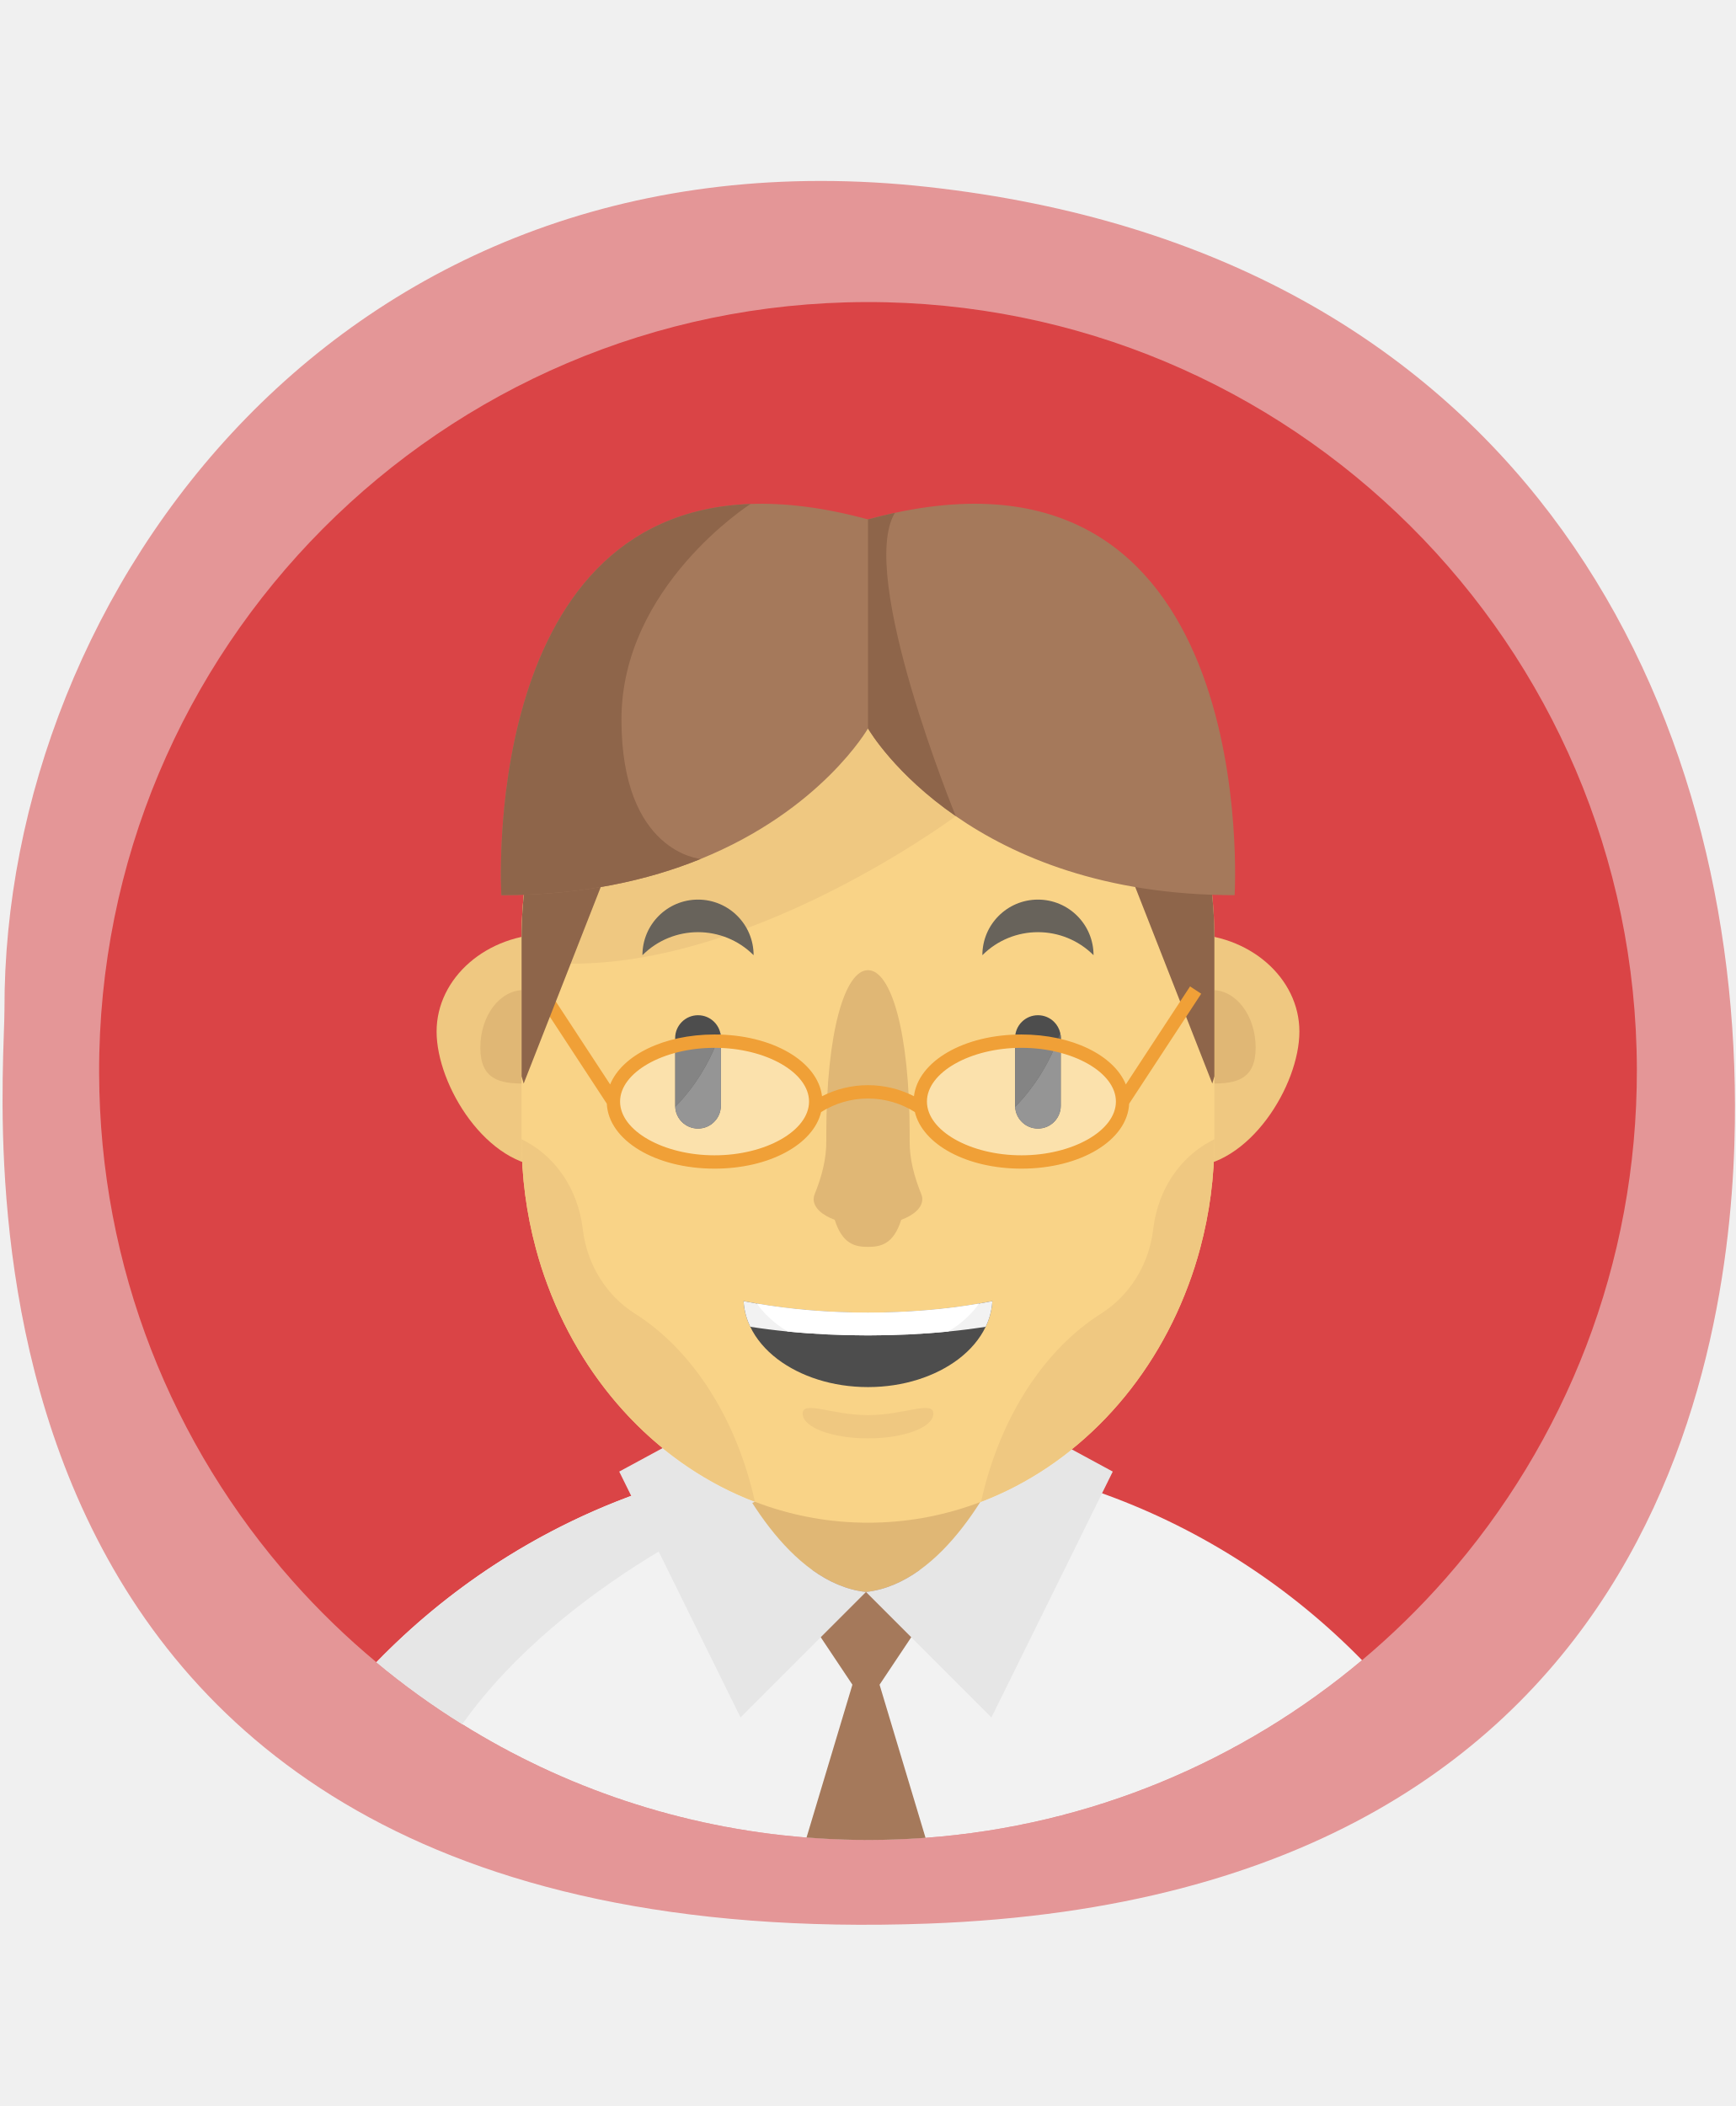
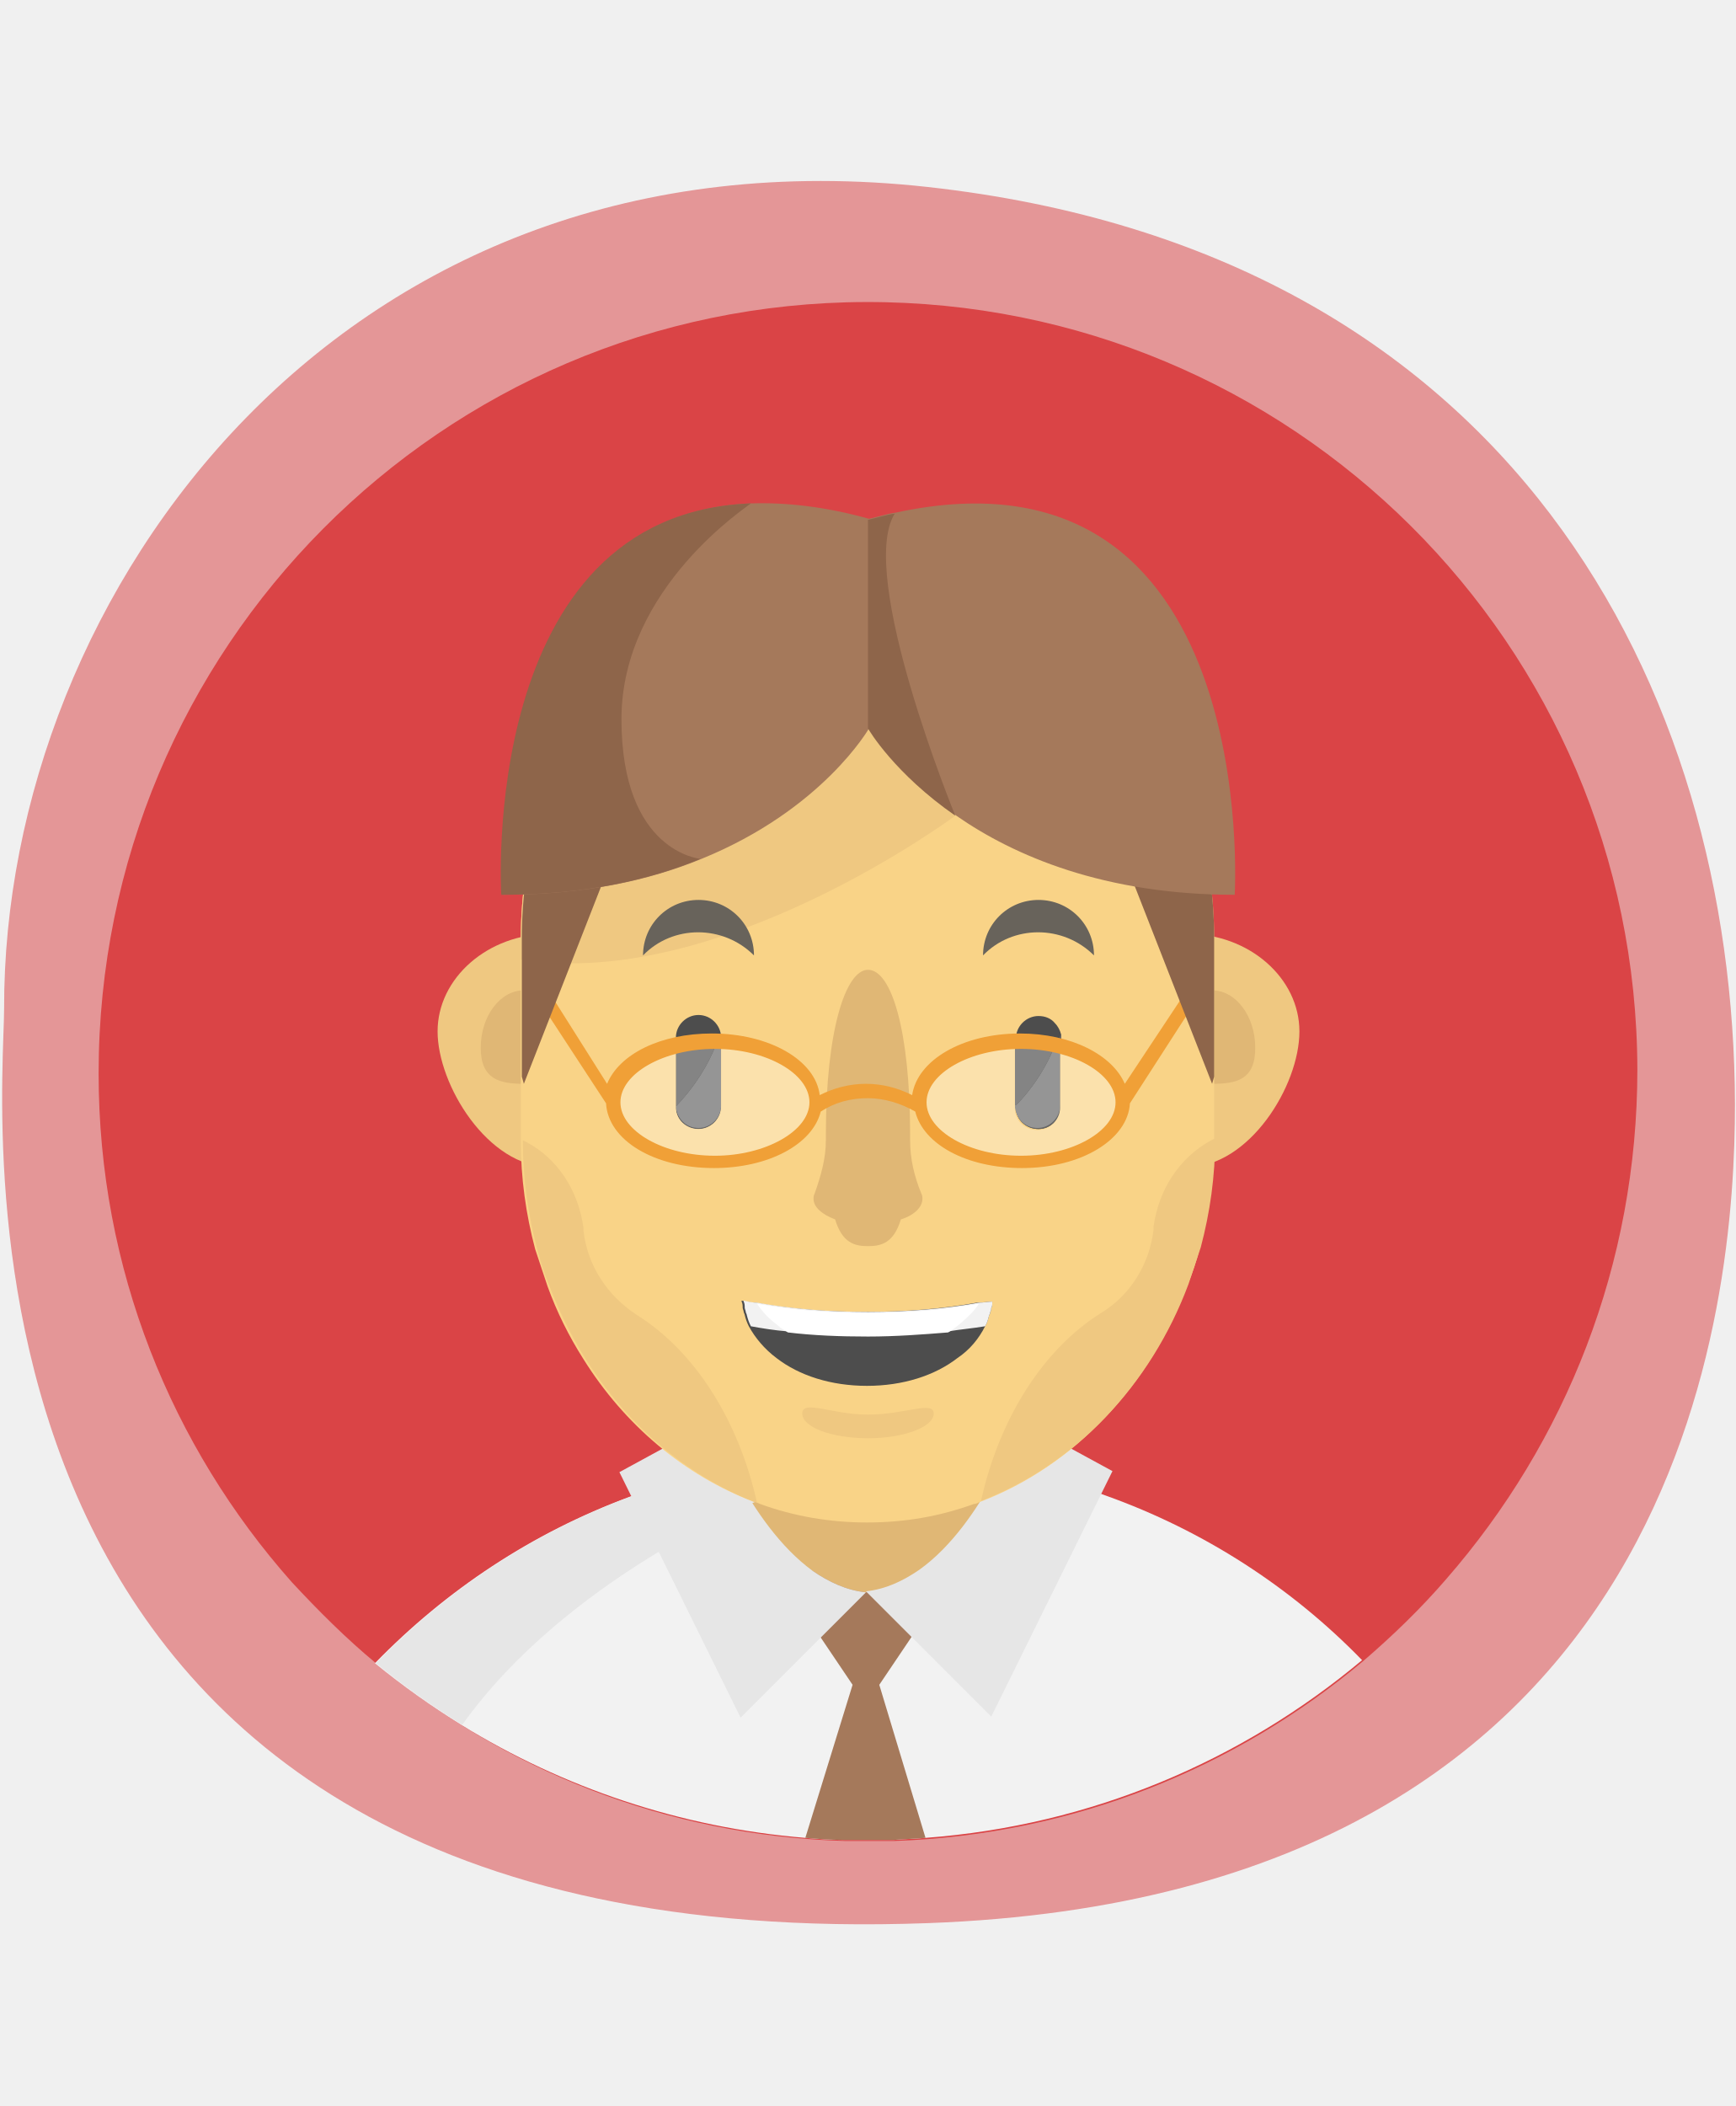
- <svg xmlns="http://www.w3.org/2000/svg" className="illustration" width="169px" height="205px" viewBox="0 0 578 582" version="1.1">
-   <g id="Page-1" stroke="none" stroke-width="1" fill="none" fill-rule="evenodd">
-     <g id="Desktop-HD" transform="translate(-429, -215)">
-       <g id="teacher" transform="translate(429, 215)">
-         <path d="M577.663,308.215 C577.804,371.712 563.187,571.521 308.889,580.842 C-28.147,593.195 1.561,309.391 1.488,276.415 C1.173,138.148 113.917,-18.89 308.889,2.675 C503.861,24.24 577.348,169.95 577.663,308.215 Z" id="Path" fill-opacity="0.52" fill="#DA4446" />
-         <path d="M544.999,296.406 C545.143,361.337 521.116,420.672 481.367,465.895 C472.784,475.666 463.458,484.781 453.498,493.142 C411.084,528.772 356.934,550.878 297.666,552.855 C294.99,552.944 292.292,552.988 289.594,552.999 C286.752,553.01 283.931,552.966 281.111,552.877 C221.954,551.089 167.815,529.216 125.323,493.831 C115.352,485.537 106.015,476.488 97.41,466.784 C57.461,421.739 33.145,362.515 33.001,297.584 C32.679,156.195 147.03,41.323 288.417,41.001 C429.793,40.679 544.677,155.019 544.999,296.406" id="Path" fill="#DA4446" />
-         <path d="M453.494,493.139 C413.601,526.648 363.326,548.199 308.165,552.285 C304.69,552.54 301.181,552.729 297.661,552.851 C294.985,552.94 292.287,552.984 289.589,552.995 C286.747,553.006 283.926,552.962 281.106,552.873 C276.887,552.74 272.701,552.518 268.537,552.185 C226.689,548.876 187.662,535.497 153.886,514.457 C143.882,508.239 134.333,501.333 125.318,493.827 C148.834,469.556 177.691,450.492 210.013,438.5 C214.032,436.99 218.118,435.613 222.249,434.336 C227.079,432.848 231.975,431.516 236.927,430.35 C245.543,428.318 254.337,426.775 263.297,425.753 C269.171,425.065 275.1,424.62 281.106,424.398 C283.793,424.287 286.491,424.243 289.211,424.231 C292.042,424.22 294.862,424.264 297.66,424.375 C317.468,425.041 336.643,428.228 354.863,433.624 C359.426,434.979 363.934,436.466 368.376,438.099 C400.81,449.948 429.811,468.935 453.494,493.139 Z" id="Path" fill="#F2F2F2" />
-         <path d="M354.954,442.753 C343.14,455.166 342.374,460.174 326.641,466.181 C325.908,466.47 325.175,466.747 324.443,467.003 C313.273,471.011 301.36,473.154 289.002,473.154 C276.633,473.154 264.72,471.011 253.561,467.003 C252.817,466.748 252.084,466.47 251.351,466.181 C235.784,460.252 233.442,453.313 221.717,441.088 C225.736,439.578 218.12,435.614 222.25,434.337 C227.08,432.849 231.976,431.517 236.928,430.351 C245.544,428.319 254.338,426.776 263.298,425.754 C269.172,425.066 275.101,424.621 281.107,424.399 C283.794,424.288 286.492,424.244 289.212,424.232 C292.043,424.221 294.863,424.265 297.661,424.376 C317.469,425.042 336.644,428.229 354.864,433.625 C359.428,434.981 350.512,441.121 354.954,442.753 Z" id="Path" fill="#E0B775" />
-         <path d="M263.302,425.757 L251.355,440.402 C251.355,440.402 188.278,466.128 153.892,514.46 C143.888,508.242 134.339,501.336 125.324,493.83 C155.202,463.008 193.697,440.557 236.932,430.353 C245.548,428.32 254.342,426.778 263.302,425.757 Z" id="Path" fill="#E6E6E6" />
-         <path d="M292.854,501.302 L308.165,552.288 C304.69,552.543 301.181,552.732 297.661,552.854 C294.985,552.943 292.287,552.987 289.589,552.998 C286.747,553.009 283.926,552.965 281.106,552.876 C276.887,552.743 272.701,552.521 268.537,552.188 L283.815,501.302 L273.267,485.502 L263.208,470.435 L270.492,463.151 C275.866,467.015 281.828,469.713 288.335,470.435 C294.841,469.713 300.804,467.015 306.178,463.151 L313.462,470.435 L303.403,485.502 L292.854,501.302 Z" id="Path" fill="#A5795B" />
-         <g id="Group" transform="translate(206, 413)" fill="#E6E6E6">
-           <path d="M82.335,57.436 L40.565,99.206 L0.172,17.354 L30.928,0.699 C30.928,0.699 42.986,34.708 64.493,50.152 C69.866,54.016 75.829,56.713 82.335,57.436 Z" id="Path" />
-           <path d="M164.498,17.353 L124.105,99.205 L82.335,57.435 C88.841,56.713 94.804,54.015 100.178,50.151 C121.685,34.707 133.743,0.698 133.743,0.698 L164.498,17.353 Z" id="Path" />
-         </g>
-         <g id="Group" transform="translate(145, 251)" fill="#EFC881">
-           <path d="M75.236,32.861 C75.236,14.916 58.476,0.369 37.801,0.369 C17.126,0.369 0.366,14.916 0.366,32.861 C0.366,50.806 17.126,77.961 37.801,77.961 C58.476,77.961 75.236,50.806 75.236,32.861" id="Path" />
-           <path d="M287.639,32.861 C287.639,14.916 270.879,0.369 250.204,0.369 C229.529,0.369 212.769,14.916 212.769,32.861 C212.769,50.806 229.529,77.961 250.204,77.961 C270.879,77.961 287.639,50.806 287.639,32.861" id="Path" />
-         </g>
-         <g id="Group" transform="translate(159, 270)" fill="#E0B775">
-           <path d="M259.074,19.223 C259.074,8.634 252.612,0.049 244.64,0.049 C236.668,0.049 230.206,8.633 230.206,19.223 C230.206,29.812 236.668,31.18 244.64,31.18 C252.612,31.18 259.074,29.812 259.074,19.223 Z" id="Path" />
-           <path d="M29.794,19.223 C29.794,8.634 23.332,0.049 15.36,0.049 C7.388,0.049 0.926,8.633 0.926,19.223 C0.926,29.812 7.388,31.18 15.36,31.18 C23.333,31.179 29.794,29.812 29.794,19.223 Z" id="Path" />
-         </g>
-         <path d="M404.34,252.957 L404.34,319.698 C404.34,332.3 402.686,344.491 399.599,355.994 C398.466,360.224 397.156,364.344 395.635,368.363 C383.111,402.039 357.929,428.464 326.64,440.4 C325.907,440.689 325.174,440.966 324.442,441.222 C313.272,445.23 301.359,447.373 289.001,447.373 C276.632,447.373 264.719,445.23 253.56,441.222 C252.815,440.967 252.083,440.689 251.35,440.4 C228.111,431.54 208.259,414.685 194.435,392.79 C189.638,385.207 185.575,377.024 182.355,368.363 C180.834,364.344 179.524,360.224 178.402,355.994 C175.304,344.491 173.65,332.3 173.65,319.698 L173.65,252.957 C173.65,223.011 182.966,195.476 198.565,173.714 C203.906,166.242 209.99,159.458 216.696,153.484 C236.471,135.841 261.619,125.282 288.999,125.282 C320.843,125.282 349.677,139.572 370.551,162.688 C382.864,176.312 392.413,193.011 398.164,211.653 C402.164,224.611 404.34,238.501 404.34,252.957" id="Path" fill="#F9D387" />
-         <path d="M329.783,148.886 L318.225,212.141 C318.225,212.141 239.582,270.788 173.651,259.918 L173.651,252.956 C173.651,223.011 182.967,195.475 198.566,173.713 L264.652,148.886 L329.783,148.886 Z" id="Path" fill="#EFC881" />
-         <g id="Group" transform="translate(224, 278)" fill="#4D4D4D">
-           <path className="eye" d="M129.205,8.043 L129.205,30.555 C129.205,34.768 125.797,38.175 121.586,38.175 C117.522,38.175 114.205,34.996 113.986,30.982 C113.976,30.842 113.976,30.693 113.976,30.555 L113.976,8.043 C113.976,3.83 117.384,0.423 121.586,0.423 C123.692,0.423 125.6,1.278 126.97,2.648 C127.954,3.632 128.669,4.883 128.996,6.274 C129.136,6.841 129.205,7.437 129.205,8.043" id="Path" />
-           <path className="eye" d="M8.41,38.174 C4.204,38.174 0.794,34.764 0.794,30.557 L0.794,8.039 C0.794,3.832 4.204,0.422 8.41,0.422 C12.617,0.422 16.027,3.832 16.027,8.039 L16.027,30.557 C16.026,34.764 12.617,38.174 8.41,38.174" id="Path" />
-         </g>
-         <g id="Group" transform="translate(213, 239)" fill="#68635B">
-           <path d="M151.096,19.437 C151.096,9.217 142.811,0.931 132.59,0.931 C122.369,0.931 114.084,9.216 114.084,19.437 C124.305,9.217 140.876,9.217 151.096,19.437 Z" id="Path" />
-           <path d="M37.915,19.437 C37.915,9.217 29.63,0.931 19.409,0.931 C9.188,0.931 0.903,9.216 0.903,19.437 C11.125,9.217 27.695,9.217 37.915,19.437 Z" id="Path" />
-         </g>
-         <g id="Group" transform="translate(224, 284)" fill="#666666">
-           <path d="M129.201,2.043 L129.201,24.555 C129.201,28.768 125.793,32.175 121.581,32.175 C117.518,32.175 114.201,28.996 113.981,24.982 C122.505,16.219 126.826,6.872 128.992,0.275 C129.131,0.841 129.201,1.437 129.201,2.043" id="Path" />
-           <path d="M16.02,2.043 L16.02,24.555 C16.02,28.768 12.612,32.175 8.4,32.175 C4.336,32.175 1.019,28.996 0.8,24.982 C9.324,16.219 13.645,6.872 15.811,0.275 C15.95,0.841 16.02,1.437 16.02,2.043" id="Path" />
-         </g>
-         <path d="M307.083,339.675 C307.083,339.108 306.969,338.554 306.752,338.017 C304.45,332.332 302.822,326.406 302.87,320.274 C302.876,319.589 302.878,318.891 302.878,318.179 C302.878,283.93 296.662,263.421 288.996,263.421 C281.329,263.421 275.114,283.931 275.114,318.179 C275.114,318.891 275.116,319.589 275.122,320.274 C275.17,326.407 273.541,332.332 271.239,338.017 C271.022,338.553 270.908,339.107 270.908,339.675 C270.908,342.471 273.662,344.951 277.924,346.542 C280.459,354.457 284.474,355.55 288.995,355.55 C293.516,355.55 297.532,354.457 300.067,346.542 C304.329,344.952 307.083,342.47 307.083,339.675 Z" id="Path" fill="#E0B775" />
-         <path d="M330.41,373.599 C330.399,373.71 330.399,373.81 330.388,373.921 C330.344,374.554 330.277,375.187 330.177,375.809 C330.099,376.298 330.01,376.775 329.899,377.252 C329.821,377.596 329.732,377.94 329.644,378.285 C329.278,379.606 328.789,380.894 328.178,382.149 C326.235,386.213 323.115,389.877 319.107,392.919 C311.535,398.648 300.853,402.223 288.995,402.223 C277.137,402.223 266.456,398.648 258.883,392.919 C254.875,389.877 251.755,386.213 249.812,382.149 C249.201,380.894 248.713,379.606 248.346,378.285 C248.257,377.941 248.168,377.597 248.091,377.252 C247.98,376.775 247.891,376.297 247.813,375.809 C247.713,375.187 247.646,374.554 247.602,373.921 C247.591,373.81 247.591,373.71 247.58,373.599 C249.035,373.888 250.511,374.165 252.021,374.421 C263.18,376.353 275.726,377.43 288.994,377.43 C302.262,377.43 314.809,376.353 325.967,374.421 C327.479,374.165 328.956,373.887 330.41,373.599 Z" id="Path" fill="#4D4D4D" />
-         <path d="M330.41,373.599 C330.399,373.71 330.399,373.81 330.388,373.921 C330.344,374.554 330.277,375.187 330.177,375.809 C330.099,376.298 330.01,376.775 329.899,377.252 C329.821,377.596 329.732,377.94 329.644,378.285 C329.278,379.606 328.789,380.894 328.178,382.149 C324.181,382.771 320.017,383.304 315.72,383.726 C307.271,384.57 298.299,385.014 288.995,385.014 C279.691,385.014 270.719,384.57 262.27,383.726 C257.973,383.304 253.809,382.771 249.812,382.149 C249.201,380.894 248.713,379.606 248.346,378.285 C248.257,377.941 248.168,377.597 248.091,377.252 C247.98,376.775 247.891,376.297 247.813,375.809 C247.713,375.187 247.646,374.554 247.602,373.921 C247.591,373.81 247.591,373.71 247.58,373.599 C249.035,373.888 250.511,374.165 252.021,374.421 C263.18,376.353 275.726,377.43 288.994,377.43 C302.262,377.43 314.809,376.353 325.967,374.421 C327.479,374.165 328.956,373.887 330.41,373.599 Z" id="Path" fill="#F2F2F2" />
-         <path d="M325.969,374.42 C324.159,377.007 321.839,379.372 319.107,381.448 C318.041,382.259 316.909,383.025 315.721,383.724 C307.272,384.568 298.3,385.012 288.996,385.012 C279.692,385.012 270.72,384.568 262.271,383.724 C261.083,383.025 259.95,382.258 258.885,381.448 C256.154,379.372 253.833,377.007 252.023,374.42 C263.182,376.352 275.728,377.429 288.996,377.429 C302.264,377.429 314.81,376.352 325.969,374.42 Z" id="Path" fill="#FFFFFF" />
-         <path className="up" d="M240.026,288.466 L240.026,308.557 C240.026,312.764 236.616,316.174 232.409,316.174 C232.408,316.174 232.406,316.174 232.405,316.174 C232.404,316.174 232.402,316.174 232.401,316.174 C228.337,316.174 225.02,312.995 224.801,308.981 C224.802,308.98 224.804,308.978 224.805,308.977 C224.797,308.838 224.794,308.698 224.794,308.557 L224.794,290.034 C213.24,292.982 204.959,299.643 204.959,307.168 C204.959,317.327 220.05,325.911 237.914,325.911 C255.778,325.911 270.869,317.328 270.869,307.168 C270.869,297.413 256.951,289.109 240.026,288.466" id="Path" fill="#FBE1AC" />
-         <path className="eye" d="M240.02,288.466 L240.02,308.555 C240.02,312.765 236.616,316.173 232.405,316.175 C232.406,316.175 232.408,316.175 232.409,316.175 C236.616,316.175 240.026,312.765 240.026,308.558 L240.026,288.466 C240.024,288.466 240.022,288.466 240.02,288.466 M237.914,288.426 C233.283,288.426 228.838,289.003 224.793,290.035 L224.793,308.558 C224.793,308.699 224.796,308.839 224.804,308.978 C231.661,301.927 235.798,294.497 238.28,288.428 C238.159,288.426 238.036,288.426 237.914,288.426" id="Shape" fill="#848484" fill-rule="nonzero" />
-         <path className="eye" d="M238.281,288.427 C235.798,294.497 231.661,301.926 224.805,308.977 C224.804,308.978 224.802,308.98 224.801,308.981 C225.02,312.995 228.337,316.174 232.401,316.174 C232.402,316.174 232.404,316.174 232.405,316.174 C236.615,316.172 240.02,312.765 240.02,308.554 L240.02,288.466 C239.444,288.443 238.864,288.43 238.281,288.427" id="Path" fill="#959595" />
-         <path className="up" d="M337.976,288.486 C321.272,289.269 307.619,297.506 307.619,307.168 C307.619,317.327 322.71,325.911 340.573,325.911 C358.437,325.911 373.528,317.328 373.528,307.168 C373.528,299.537 365.014,292.795 353.205,289.912 L353.205,308.553 C353.205,312.766 349.797,316.173 345.586,316.173 C345.585,316.173 345.584,316.173 345.584,316.173 C345.583,316.173 345.582,316.173 345.582,316.173 C341.518,316.173 338.201,312.994 337.982,308.98 C337.983,308.979 337.985,308.977 337.988,308.974 C337.978,308.836 337.978,308.69 337.978,308.552 L337.978,288.485" id="Path" fill="#FBE1AC" />
-         <path className="eye" d="M353.201,289.911 L353.201,308.553 C353.201,312.764 349.796,316.172 345.583,316.173 C345.584,316.173 345.585,316.173 345.585,316.173 C349.798,316.173 353.204,312.765 353.204,308.553 L353.204,289.912 C353.204,289.912 353.201,289.911 353.201,289.911 M340.573,288.426 C339.699,288.426 338.834,288.446 337.976,288.487 L337.976,308.555 C337.976,308.693 337.976,308.839 337.986,308.977 C344.468,302.312 348.52,295.309 351.04,289.436 C347.736,288.782 344.211,288.426 340.573,288.426" id="Shape" fill="#848484" fill-rule="nonzero" />
-         <path className="eye" d="M351.04,289.435 C348.52,295.309 344.468,302.311 337.986,308.976 C337.985,308.977 337.983,308.979 337.98,308.982 C338.199,312.996 341.516,316.175 345.58,316.175 L345.582,316.175 C349.793,316.174 353.2,312.766 353.2,308.555 L353.2,289.913 C352.491,289.738 351.772,289.579 351.04,289.435" id="Path" fill="#959595" />
-         <g id="Group" transform="translate(173, 319)" fill="#EFC881">
-           <path d="M21.097,31.145 L20.942,29.956 C19.323,17.562 12.239,6.872 2.046,1.439 L0.657,0.698 C0.657,13.306 2.309,25.493 5.401,36.999 C6.529,41.222 7.839,45.342 9.359,49.36 C21.89,83.035 47.069,109.47 78.356,121.396 C72.212,93.596 57.497,70.829 38.371,58.738 C29.108,52.881 22.624,42.835 21.097,31.145 Z" id="Path" />
-           <path d="M211.062,29.957 L210.907,31.146 C209.38,42.835 202.897,52.883 193.631,58.741 C174.506,70.832 159.791,93.599 153.647,121.399 C184.934,109.473 210.113,83.038 222.644,49.363 C224.164,45.344 225.475,41.223 226.602,37.002 C229.695,25.497 231.346,13.309 231.346,0.701 L229.958,1.442 C219.764,6.871 212.68,17.562 211.062,29.957 Z" id="Path" />
-         </g>
-         <path className="up" d="M404.34,252.957 L404.34,298.746 L403.641,301.178 L369.754,214.774 L398.167,211.654 C402.164,224.611 404.34,238.501 404.34,252.957 Z" id="Path" fill="#8E654A" />
-         <path className="up" d="M399.946,271.267 L396.231,268.833 L374.849,301.465 C370.893,291.791 357.037,284.836 340.086,284.836 C320.922,284.836 305.721,293.73 304.304,305.388 C299.586,302.986 294.373,301.712 289.001,301.712 C283.627,301.712 278.413,302.987 273.694,305.389 C272.278,293.73 257.078,284.836 237.912,284.836 C220.962,284.836 207.105,291.792 203.15,301.465 L181.768,268.833 L178.053,271.267 L202.04,307.874 C202.621,320.057 218.162,329.502 237.912,329.502 C256.13,329.502 270.774,321.468 273.393,310.66 C278.063,307.72 283.432,306.152 289,306.152 C294.565,306.152 299.934,307.719 304.603,310.658 C307.221,321.467 321.866,329.502 340.085,329.502 C359.835,329.502 375.376,320.058 375.958,307.874 L399.946,271.267 Z M237.914,325.06 C220.862,325.06 206.456,316.867 206.456,307.168 C206.456,297.469 220.862,289.275 237.914,289.275 C254.966,289.275 269.372,297.469 269.372,307.168 C269.372,316.867 254.966,325.06 237.914,325.06 Z M340.087,325.06 C323.035,325.06 308.627,316.867 308.627,307.168 C308.627,297.469 323.033,289.275 340.087,289.275 C357.141,289.275 371.545,297.469 371.545,307.168 C371.545,316.867 357.139,325.06 340.087,325.06 Z" id="Shape" fill="#F0A037" fill-rule="nonzero" />
-         <path className="up" d="M173.661,252.957 L173.661,298.746 L174.36,301.178 L208.247,214.774 L179.834,211.654 C175.837,224.611 173.661,238.501 173.661,252.957 Z" id="Path" fill="#8E654A" />
-         <path d="M411.069,238.456 C367.5,238.456 337.544,225.532 318.225,212.142 C298.128,198.241 289.523,183.84 289.024,182.985 L289.002,182.941 C289.002,182.941 273.469,210.099 233.231,226.421 C215.943,233.438 194.093,238.457 166.945,238.457 C166.945,238.457 159.239,111.46 249.907,108.217 C261.31,107.806 274.278,109.35 289.001,113.358 C292.065,112.525 295.052,111.792 297.961,111.171 C420.384,84.9 411.069,238.456 411.069,238.456 Z" id="Path" fill="#A5795B" />
-         <g id="Group" transform="translate(166, 108)" fill="#8E654A">
-           <path d="M40.916,71.976 C40.916,116.388 67.297,118.387 67.297,118.387 L67.23,118.42 C49.942,125.437 28.092,130.456 0.944,130.456 C0.944,130.456 -6.762,3.459 83.906,0.216 C83.907,0.217 40.916,27.564 40.916,71.976 Z" id="Path" />
-           <path d="M152.225,104.142 C132.128,90.241 123.523,75.84 123.024,74.985 L123.002,74.941 L123.002,5.357 C126.066,4.524 129.053,3.791 131.962,3.17 C119.393,23.933 152.225,104.142 152.225,104.142 Z" id="Path" />
-         </g>
-         <path d="M310.766,411.074 C310.766,406.533 301.023,411.558 289.003,411.558 C276.983,411.558 267.24,406.534 267.24,411.074 C267.24,415.614 276.983,419.296 289.003,419.296 C301.021,419.295 310.766,415.614 310.766,411.074 Z" id="Path" fill="#EFC881" />
-       </g>
+ <svg xmlns="http://www.w3.org/2000/svg" id="Layer_1" width="169px" height="205px" x="0px" y="0px" className="illustration" style="enable-background:new 0 0 169 205" version="1.1" viewBox="0 0 169 205" xml:space="preserve">
+   <style type="text/css">
+         .st0{fill:#DA4446;fill-opacity:0.52;} .st1{fill:#DA4446;} .st2{fill:#F2F2F2;} .st3{fill:#E0B775;} .st4{fill:#E6E6E6;} .st5{fill:#A5795B;} .st6{fill:#EFC881;} .st7{fill:#F9D387;} .st8{fill:#68635B;} .st9{fill:#4D4D4D;} .st10{fill:#FFFFFF;} .st11{fill:#666666;} .st12{fill:#848484;} .st13{fill:#959595;} .st14{fill:#FBE1AC;} .st15{fill:#F0A037;} .st16{fill:#8E654A;}
+     </style>
+   <path id="Path" d="M168.9,107.5c0,18.6-4.2,77-78.6,79.7c-98.5,3.6-89.9-79.4-89.9-89c-0.1-40.4,32.9-86.3,89.9-80  S168.8,67.1,168.9,107.5z" class="st0" />
+   <path id="Path_1_" d="M159.4,104.1c0,19-7,36.3-18.6,49.6c-2.5,2.9-5.2,5.5-8.1,8c-12.4,10.4-28.2,16.9-45.6,17.5  c-0.8,0-1.6,0-2.4,0c-0.8,0-1.7,0-2.5,0c-17.3-0.5-33.1-6.9-45.6-17.3c-2.9-2.4-5.6-5.1-8.2-7.9c-11.7-13.2-18.8-30.5-18.8-49.5  C9.6,63.1,43,29.5,84.3,29.4C125.7,29.3,159.3,62.7,159.4,104.1" class="st1" />
+   <path id="Path_2_" d="M132.6,161.6c-11.7,9.8-26.4,16.1-42.5,17.3c-1,0.1-2,0.1-3.1,0.2c-0.8,0-1.6,0-2.4,0  c-0.8,0-1.7,0-2.5,0c-1.2,0-2.5-0.1-3.7-0.2c-12.2-1-23.6-4.9-33.5-11c-2.9-1.8-5.7-3.8-8.4-6c6.9-7.1,15.3-12.7,24.8-16.2  c1.2-0.4,2.4-0.8,3.6-1.2c1.4-0.4,2.8-0.8,4.3-1.2c2.5-0.6,5.1-1,7.7-1.3c1.7-0.2,3.5-0.3,5.2-0.4c0.8,0,1.6,0,2.4,0  c0.8,0,1.7,0,2.5,0c5.8,0.2,11.4,1.1,16.7,2.7c1.3,0.4,2.7,0.8,4,1.3C117.2,149,125.7,154.5,132.6,161.6z" class="st2" />
+   <path id="Path_3_" d="M103.8,146.9c-3.5,3.6-3.7,5.1-8.3,6.9c-0.2,0.1-0.4,0.2-0.6,0.2c-3.3,1.2-6.7,1.8-10.4,1.8  c-3.6,0-7.1-0.6-10.4-1.8c-0.2-0.1-0.4-0.2-0.6-0.2c-4.6-1.7-5.2-3.8-8.7-7.3c1.2-0.4-1.1-1.6,0.2-2c1.4-0.4,2.8-0.8,4.3-1.2  c2.5-0.6,5.1-1,7.7-1.3c1.7-0.2,3.5-0.3,5.2-0.4c0.8,0,1.6,0,2.4,0c0.8,0,1.7,0,2.5,0c5.8,0.2,11.4,1.1,16.7,2.7  C105.1,144.6,102.5,146.4,103.8,146.9z" class="st3" />
+   <path id="Path_4_" d="M77,141.9l-3.5,4.3c0,0-18.4,7.5-28.5,21.7c-2.9-1.8-5.7-3.8-8.4-6c8.7-9,20-15.6,32.6-18.6  C71.8,142.7,74.4,142.2,77,141.9z" class="st4" />
+   <path id="Path_5_" d="M85.6,164l4.5,14.9c-1,0.1-2,0.1-3.1,0.2c-0.8,0-1.6,0-2.4,0c-0.8,0-1.7,0-2.5,0  c-1.2,0-2.5-0.1-3.7-0.2L83,164l-3.1-4.6L77,155l2.1-2.1c1.6,1.1,3.3,1.9,5.2,2.1c1.9-0.2,3.6-1,5.2-2.1l2.1,2.1l-2.9,4.4L85.6,164z  " class="st5" />
+   <g id="Group" transform="translate(206, 413)">
+     <path id="Path_6_" d="M-121.7-258l-12.2,12.2l-11.8-23.9l9-4.9c0,0,3.5,9.9,9.8,14.5C-125.3-259-123.6-258.2-121.7-258   z" class="st4" />
+     <path id="Path_7_" d="M-97.7-269.8l-11.8,23.9l-12.2-12.2c1.9-0.2,3.6-1,5.2-2.1c6.3-4.5,9.8-14.5,9.8-14.5   L-97.7-269.8z" class="st4" />
+   </g>
+   <g>
+     <path id="Path_9_" d="M126.5,100.4c0-5.2-4.9-9.5-10.9-9.5s-10.9,4.3-10.9,9.5s4.9,13.2,10.9,13.2   S126.5,105.7,126.5,100.4" class="st6" />
+     <path id="Path_10_" d="M122.2,102c0-3.1-1.9-5.6-4.2-5.6c-2.3,0-4.2,2.5-4.2,5.6c0,3.1,1.9,3.5,4.2,3.5   C120.4,105.5,122.2,105.1,122.2,102z" class="st3" />
+   </g>
+   <g>
+     <path id="Path_8_" d="M64.4,100.4c0-5.2-4.9-9.5-10.9-9.5s-10.9,4.3-10.9,9.5s4.9,13.2,10.9,13.2   S64.4,105.7,64.4,100.4" class="st6" />
+     <path id="Path_11_" d="M55.2,102c0-3.1-1.9-5.6-4.2-5.6s-4.2,2.5-4.2,5.6c0,3.1,1.9,3.5,4.2,3.5   C53.3,105.5,55.2,105.1,55.2,102z" class="st3" />
+   </g>
+   <path id="Path_12_" d="M118.2,91.4v19.5c0,3.7-0.5,7.2-1.4,10.6c-0.3,1.2-0.7,2.4-1.2,3.6c-3.7,9.8-11,17.6-20.2,21.1  c-0.2,0.1-0.4,0.2-0.6,0.2c-3.3,1.2-6.7,1.8-10.4,1.8c-3.6,0-7.1-0.6-10.4-1.8c-0.2-0.1-0.4-0.2-0.6-0.2  c-6.8-2.6-12.6-7.5-16.6-13.9c-1.4-2.2-2.6-4.6-3.5-7.1c-0.4-1.2-0.8-2.4-1.2-3.6c-0.9-3.4-1.4-6.9-1.4-10.6V91.4  c0-8.8,2.7-16.8,7.3-23.2c1.6-2.2,3.3-4.2,5.3-5.9c5.8-5.2,13.1-8.2,21.1-8.2c9.3,0,17.7,4.2,23.8,10.9c3.6,4,6.4,8.9,8.1,14.3  C117.6,83.1,118.2,87.1,118.2,91.4" class="st7" />
+   <path id="Path_13_" d="M96.4,60.9L93,79.4c0,0-23,17.1-42.3,14v-2c0-8.8,2.7-16.8,7.3-23.2l19.3-7.3H96.4z" class="st6" />
+   <g id="Group_4_" transform="translate(213, 239)">
+     <path id="Path_16_" d="M-106.5-146c0-3-2.4-5.4-5.4-5.4s-5.4,2.4-5.4,5.4C-114.4-149-109.5-149-106.5-146z" class="st8" />
+     <path id="Path_17_" d="M-139.6-146c0-3-2.4-5.4-5.4-5.4s-5.4,2.4-5.4,5.4C-147.5-149-142.6-149-139.6-146z" class="st8" />
+   </g>
+   <path id="Path_20_" d="M89.8,116.7c0-0.2,0-0.3-0.1-0.5c-0.7-1.7-1.1-3.4-1.1-5.2c0-0.2,0-0.4,0-0.6c0-10-1.8-16-4.1-16  c-2.2,0-4.1,6-4.1,16c0,0.2,0,0.4,0,0.6c0,1.8-0.5,3.5-1.1,5.2c-0.1,0.2-0.1,0.3-0.1,0.5c0,0.8,0.8,1.5,2.1,2  c0.7,2.3,1.9,2.6,3.2,2.6s2.5-0.3,3.2-2.6C89,118.3,89.8,117.5,89.8,116.7z" class="st3" />
+   <g>
+     <path id="Path_21_" d="M96.6,126.7C96.6,126.7,96.6,126.7,96.6,126.7c0,0.3,0,0.5-0.1,0.6c0,0.1,0,0.3-0.1,0.4   c0,0.1,0,0.2-0.1,0.3c-0.1,0.4-0.2,0.8-0.4,1.1c-0.6,1.2-1.5,2.3-2.7,3.1c-2.2,1.7-5.3,2.7-8.8,2.7s-6.6-1-8.8-2.7   c-1.2-0.9-2.1-2-2.7-3.1c-0.2-0.4-0.3-0.7-0.4-1.1c0-0.1-0.1-0.2-0.1-0.3c0-0.1-0.1-0.3-0.1-0.4c0-0.2,0-0.4-0.1-0.6   c0,0,0-0.1,0-0.1c0.4,0.1,0.9,0.2,1.3,0.2c3.3,0.6,6.9,0.9,10.8,0.9s7.5-0.3,10.8-0.9C95.8,126.8,96.2,126.7,96.6,126.7z" class="st9" />
+     <path id="Path_22_" d="M96.6,126.7C96.6,126.7,96.6,126.7,96.6,126.7c0,0.3,0,0.5-0.1,0.6c0,0.1,0,0.3-0.1,0.4   c0,0.1,0,0.2-0.1,0.3c-0.1,0.4-0.2,0.8-0.4,1.1c-1.2,0.2-2.4,0.3-3.6,0.5c-2.5,0.2-5.1,0.4-7.8,0.4c-2.7,0-5.3-0.1-7.8-0.4   c-1.3-0.1-2.5-0.3-3.6-0.5c-0.2-0.4-0.3-0.7-0.4-1.1c0-0.1-0.1-0.2-0.1-0.3c0-0.1-0.1-0.3-0.1-0.4c0-0.2,0-0.4-0.1-0.6   c0,0,0-0.1,0-0.1c0.4,0.1,0.9,0.2,1.3,0.2c3.3,0.6,6.9,0.9,10.8,0.9s7.5-0.3,10.8-0.9C95.8,126.8,96.2,126.7,96.6,126.7z" class="st2" />
+     <path id="Path_23_" d="M95.3,126.9c-0.5,0.8-1.2,1.4-2,2.1c-0.3,0.2-0.6,0.5-1,0.7c-2.5,0.2-5.1,0.4-7.8,0.4   c-2.7,0-5.3-0.1-7.8-0.4c-0.3-0.2-0.7-0.4-1-0.7c-0.8-0.6-1.5-1.3-2-2.1c3.3,0.6,6.9,0.9,10.8,0.9S92,127.5,95.3,126.9z" class="st10" />
+   </g>
+   <g id="left_eye" className="up eye">
+     <path id="Path_15_" d="M68,109.9c-1.2,0-2.2-1-2.2-2.2V101c0-1.2,1-2.2,2.2-2.2c1.2,0,2.2,1,2.2,2.2v6.6   C70.2,108.9,69.2,109.9,68,109.9" class="st9" />
+     <path id="Path_19_" d="M70.2,101.1v6.6c0,1.2-1,2.2-2.2,2.2c-1.2,0-2.2-0.9-2.2-2.1c2.5-2.6,3.8-5.3,4.4-7.2   C70.2,100.7,70.2,100.9,70.2,101.1" class="st11" />
+     <path id="Shape" d="M70.2,101.8v5.9c0,1.2-1,2.2-2.2,2.2c0,0,0,0,0,0c1.2,0,2.2-1,2.2-2.2L70.2,101.8   C70.2,101.8,70.2,101.8,70.2,101.8 M69.6,101.7c-1.4,0-2.7,0.2-3.8,0.5v5.4c0,0,0,0.1,0,0.1c2-2.1,3.2-4.2,3.9-6   C69.6,101.7,69.6,101.7,69.6,101.7" class="st12" />
+     <path id="Path_25_" d="M69.7,101.7c-0.7,1.8-1.9,3.9-3.9,6c0,0,0,0,0,0c0.1,1.2,1,2.1,2.2,2.1c0,0,0,0,0,0   c1.2,0,2.2-1,2.2-2.2v-5.9C70,101.8,69.8,101.7,69.7,101.7" class="st13" />
+   </g>
+   <g id="right_eye" className="up eye">
+     <path id="Path_14_" d="M103.3,101.1v6.6c0,1.2-1,2.2-2.2,2.2c-1.2,0-2.2-0.9-2.2-2.1c0,0,0-0.1,0-0.1v-6.6   c0-1.2,1-2.2,2.2-2.2c0.6,0,1.2,0.2,1.6,0.7c0.3,0.3,0.5,0.7,0.6,1.1C103.3,100.7,103.3,100.9,103.3,101.1" class="st9" />
+     <path id="Path_18_" d="M103.3,101.1v6.6c0,1.2-1,2.2-2.2,2.2c-1.2,0-2.2-0.9-2.2-2.1c2.5-2.6,3.8-5.3,4.4-7.2   C103.3,100.7,103.3,100.9,103.3,101.1" class="st11" />
+     <path id="Shape_1_" d="M103.3,102.2v5.5c0,1.2-1,2.2-2.2,2.2c0,0,0,0,0,0c1.2,0,2.2-1,2.2-2.2L103.3,102.2   L103.3,102.2 M99.6,101.7c-0.3,0-0.5,0-0.8,0v5.9c0,0,0,0.1,0,0.1c1.9-1.9,3.1-4,3.8-5.7C101.7,101.9,100.6,101.7,99.6,101.7" class="st12" />
+     <path id="Path_27_" d="M102.6,102c-0.7,1.7-1.9,3.8-3.8,5.7c0,0,0,0,0,0c0.1,1.2,1,2.1,2.2,2.1h0c1.2,0,2.2-1,2.2-2.2   v-5.5C103.1,102.1,102.9,102.1,102.6,102" class="st13" />
+   </g>
+   <g id="Group_6_" transform="translate(173, 319)">
+     <path id="Path_28_" d="M-116.2-199.2l0-0.3c-0.5-3.6-2.5-6.7-5.5-8.3l-0.4-0.2c0,3.7,0.5,7.2,1.4,10.6   c0.3,1.2,0.7,2.4,1.2,3.6c3.7,9.8,11,17.6,20.2,21.1c-1.8-8.1-6.1-14.8-11.7-18.3C-113.9-192.9-115.8-195.8-116.2-199.2z" class="st6" />
+     <path id="Path_29_" d="M-60.7-199.6l0,0.3c-0.4,3.4-2.3,6.4-5.1,8.1c-5.6,3.5-9.9,10.2-11.7,18.3   c9.1-3.5,16.5-11.2,20.2-21.1c0.4-1.2,0.8-2.4,1.2-3.6c0.9-3.4,1.4-6.9,1.4-10.6l-0.4,0.2C-58.2-206.3-60.2-203.2-60.7-199.6z" class="st6" />
+   </g>
+   <g className="up">
+     <g>
+       <path id="Path_24_" d="M70.2,101.8v5.9c0,1.2-1,2.2-2.2,2.2c0,0,0,0,0,0c0,0,0,0,0,0c-1.2,0-2.2-0.9-2.2-2.1    c0,0,0,0,0,0c0,0,0-0.1,0-0.1v-5.4c-3.4,0.9-5.8,2.8-5.8,5c0,3,4.4,5.5,9.6,5.5c5.2,0,9.6-2.5,9.6-5.5    C79.2,104.4,75.1,101.9,70.2,101.8" class="st14" />
+       <path id="Path_26_" d="M98.8,101.8c-4.9,0.2-8.9,2.6-8.9,5.5c0,3,4.4,5.5,9.6,5.5c5.2,0,9.6-2.5,9.6-5.5    c0-2.2-2.5-4.2-5.9-5v5.5c0,1.2-1,2.2-2.2,2.2c0,0,0,0,0,0c0,0,0,0,0,0c-1.2,0-2.2-0.9-2.2-2.1c0,0,0,0,0,0c0,0,0-0.1,0-0.1    L98.8,101.8" class="st14" />
+     </g>
+     <path id="Shape_2_" d="M116.9,96.7l-1.1-0.7l-6.3,9.5c-1.2-2.8-5.2-4.9-10.2-4.9c-5.6,0-10,2.6-10.5,6   c-1.4-0.7-2.9-1.1-4.5-1.1c-1.6,0-3.1,0.4-4.5,1.1c-0.4-3.4-4.9-6-10.5-6c-5,0-9,2-10.2,4.9L53.1,96l-1.1,0.7l7,10.7   c0.2,3.6,4.7,6.3,10.5,6.3c5.3,0,9.6-2.3,10.4-5.5c1.4-0.9,2.9-1.3,4.6-1.3c1.6,0,3.2,0.5,4.6,1.3c0.8,3.2,5,5.5,10.4,5.5   c5.8,0,10.3-2.8,10.5-6.3L116.9,96.7z M69.6,112.5c-5,0-9.2-2.4-9.2-5.2s4.2-5.2,9.2-5.2c5,0,9.2,2.4,9.2,5.2   S74.5,112.5,69.6,112.5z M99.4,112.5c-5,0-9.2-2.4-9.2-5.2s4.2-5.2,9.2-5.2c5,0,9.2,2.4,9.2,5.2S104.4,112.5,99.4,112.5z" class="st15" />
+   </g>
+   <g>
+     <path id="Path_30_" d="M118.2,91.4v13.4l-0.2,0.7l-9.9-25.3l8.3-0.9C117.6,83.1,118.2,87.1,118.2,91.4z" class="st16" />
+     <path id="Path_31_" d="M50.8,91.4v13.4l0.2,0.7l9.9-25.3l-8.3-0.9C51.4,83.1,50.8,87.1,50.8,91.4z" class="st16" />
+     <path id="Path_32_" d="M120.2,87.1c-12.7,0-21.5-3.8-27.1-7.7c-5.9-4.1-8.4-8.3-8.5-8.5l0,0c0,0-4.5,7.9-16.3,12.7   c-5.1,2.1-11.4,3.5-19.4,3.5c0,0-2.3-37.1,24.3-38.1c3.3-0.1,7.1,0.3,11.4,1.5c0.9-0.2,1.8-0.5,2.6-0.6   C122.9,42.2,120.2,87.1,120.2,87.1z" class="st5" />
+     <g id="Group_7_" transform="translate(166, 108)">
+       <path id="Path_33_" d="M-105.5-38c0,13,7.7,13.6,7.7,13.6l0,0c-5.1,2.1-11.4,3.5-19.4,3.5c0,0-2.3-37.1,24.3-38.1    C-92.9-58.9-105.5-50.9-105.5-38z" class="st16" />
+       <path id="Path_34_" d="M-73-28.6c-5.9-4.1-8.4-8.3-8.5-8.5l0,0v-20.3c0.9-0.2,1.8-0.5,2.6-0.6    C-82.6-52-73-28.6-73-28.6z" class="st16" />
    </g>
  </g>
+   <path id="Path_35_" d="M90.9,137.6c0-1.3-2.8,0.1-6.4,0.1c-3.5,0-6.4-1.5-6.4-0.1c0,1.3,2.8,2.4,6.4,2.4  C88,140,90.9,138.9,90.9,137.6z" class="st6" />
</svg>
